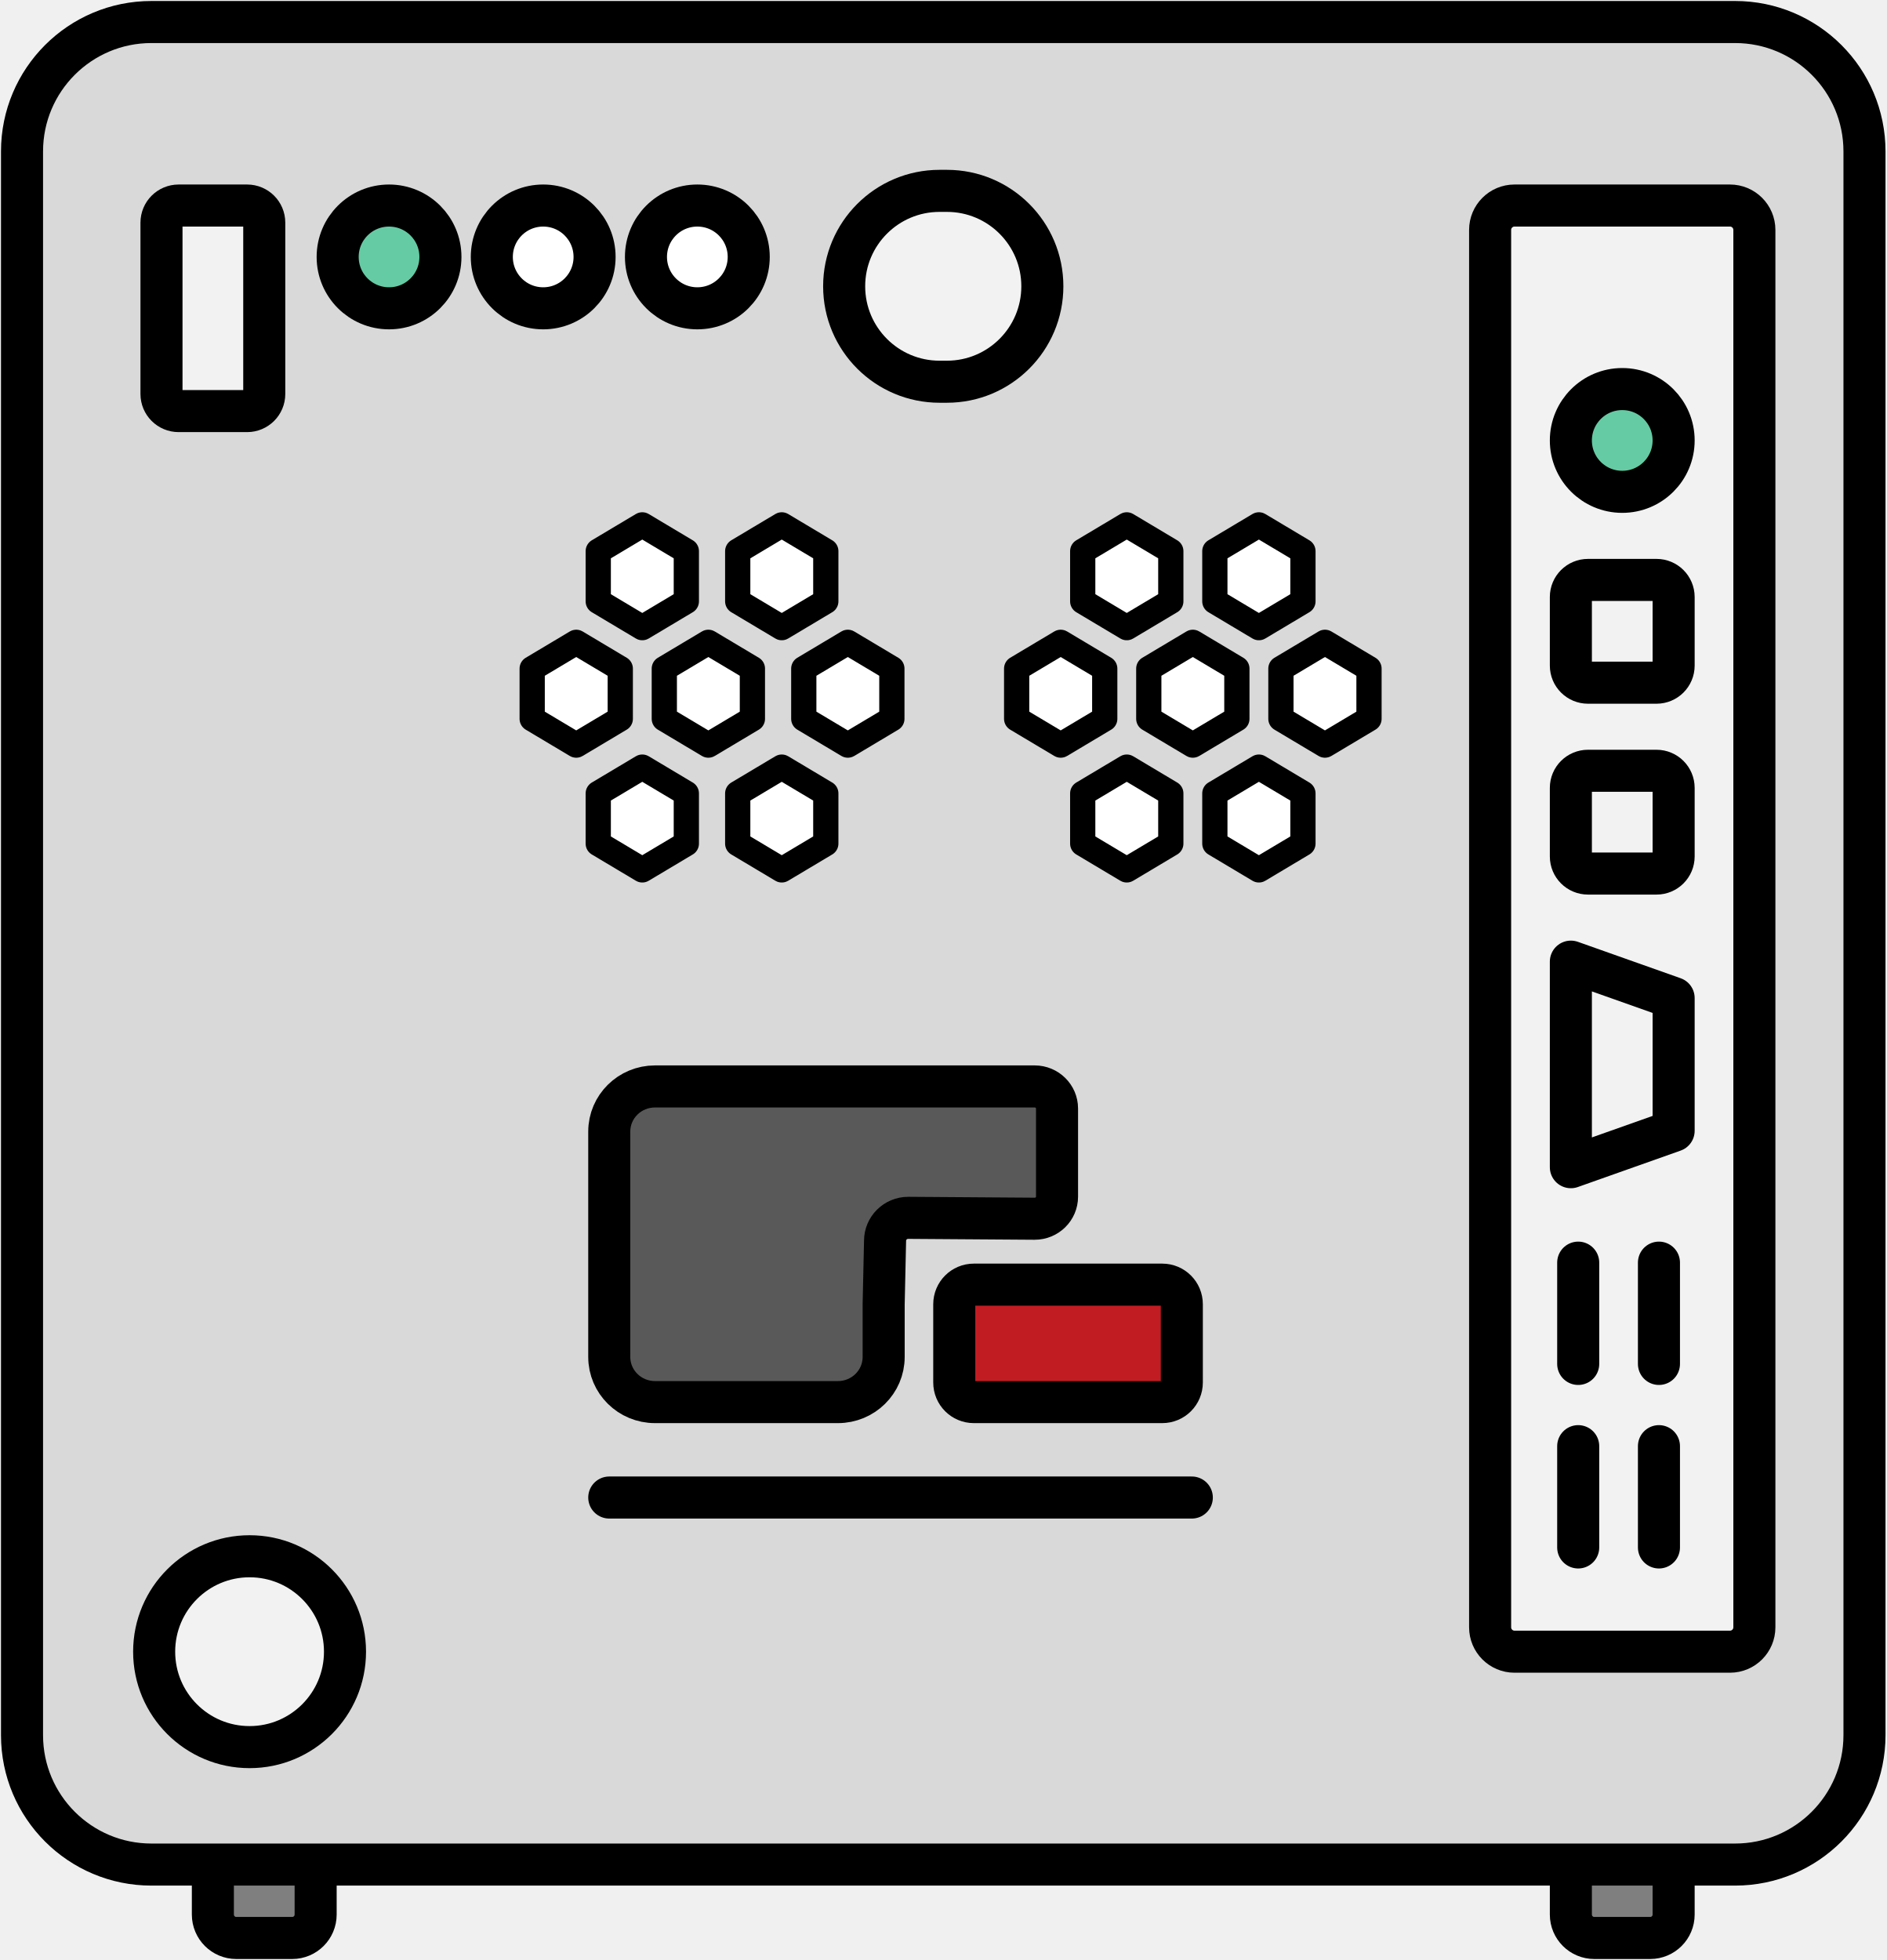
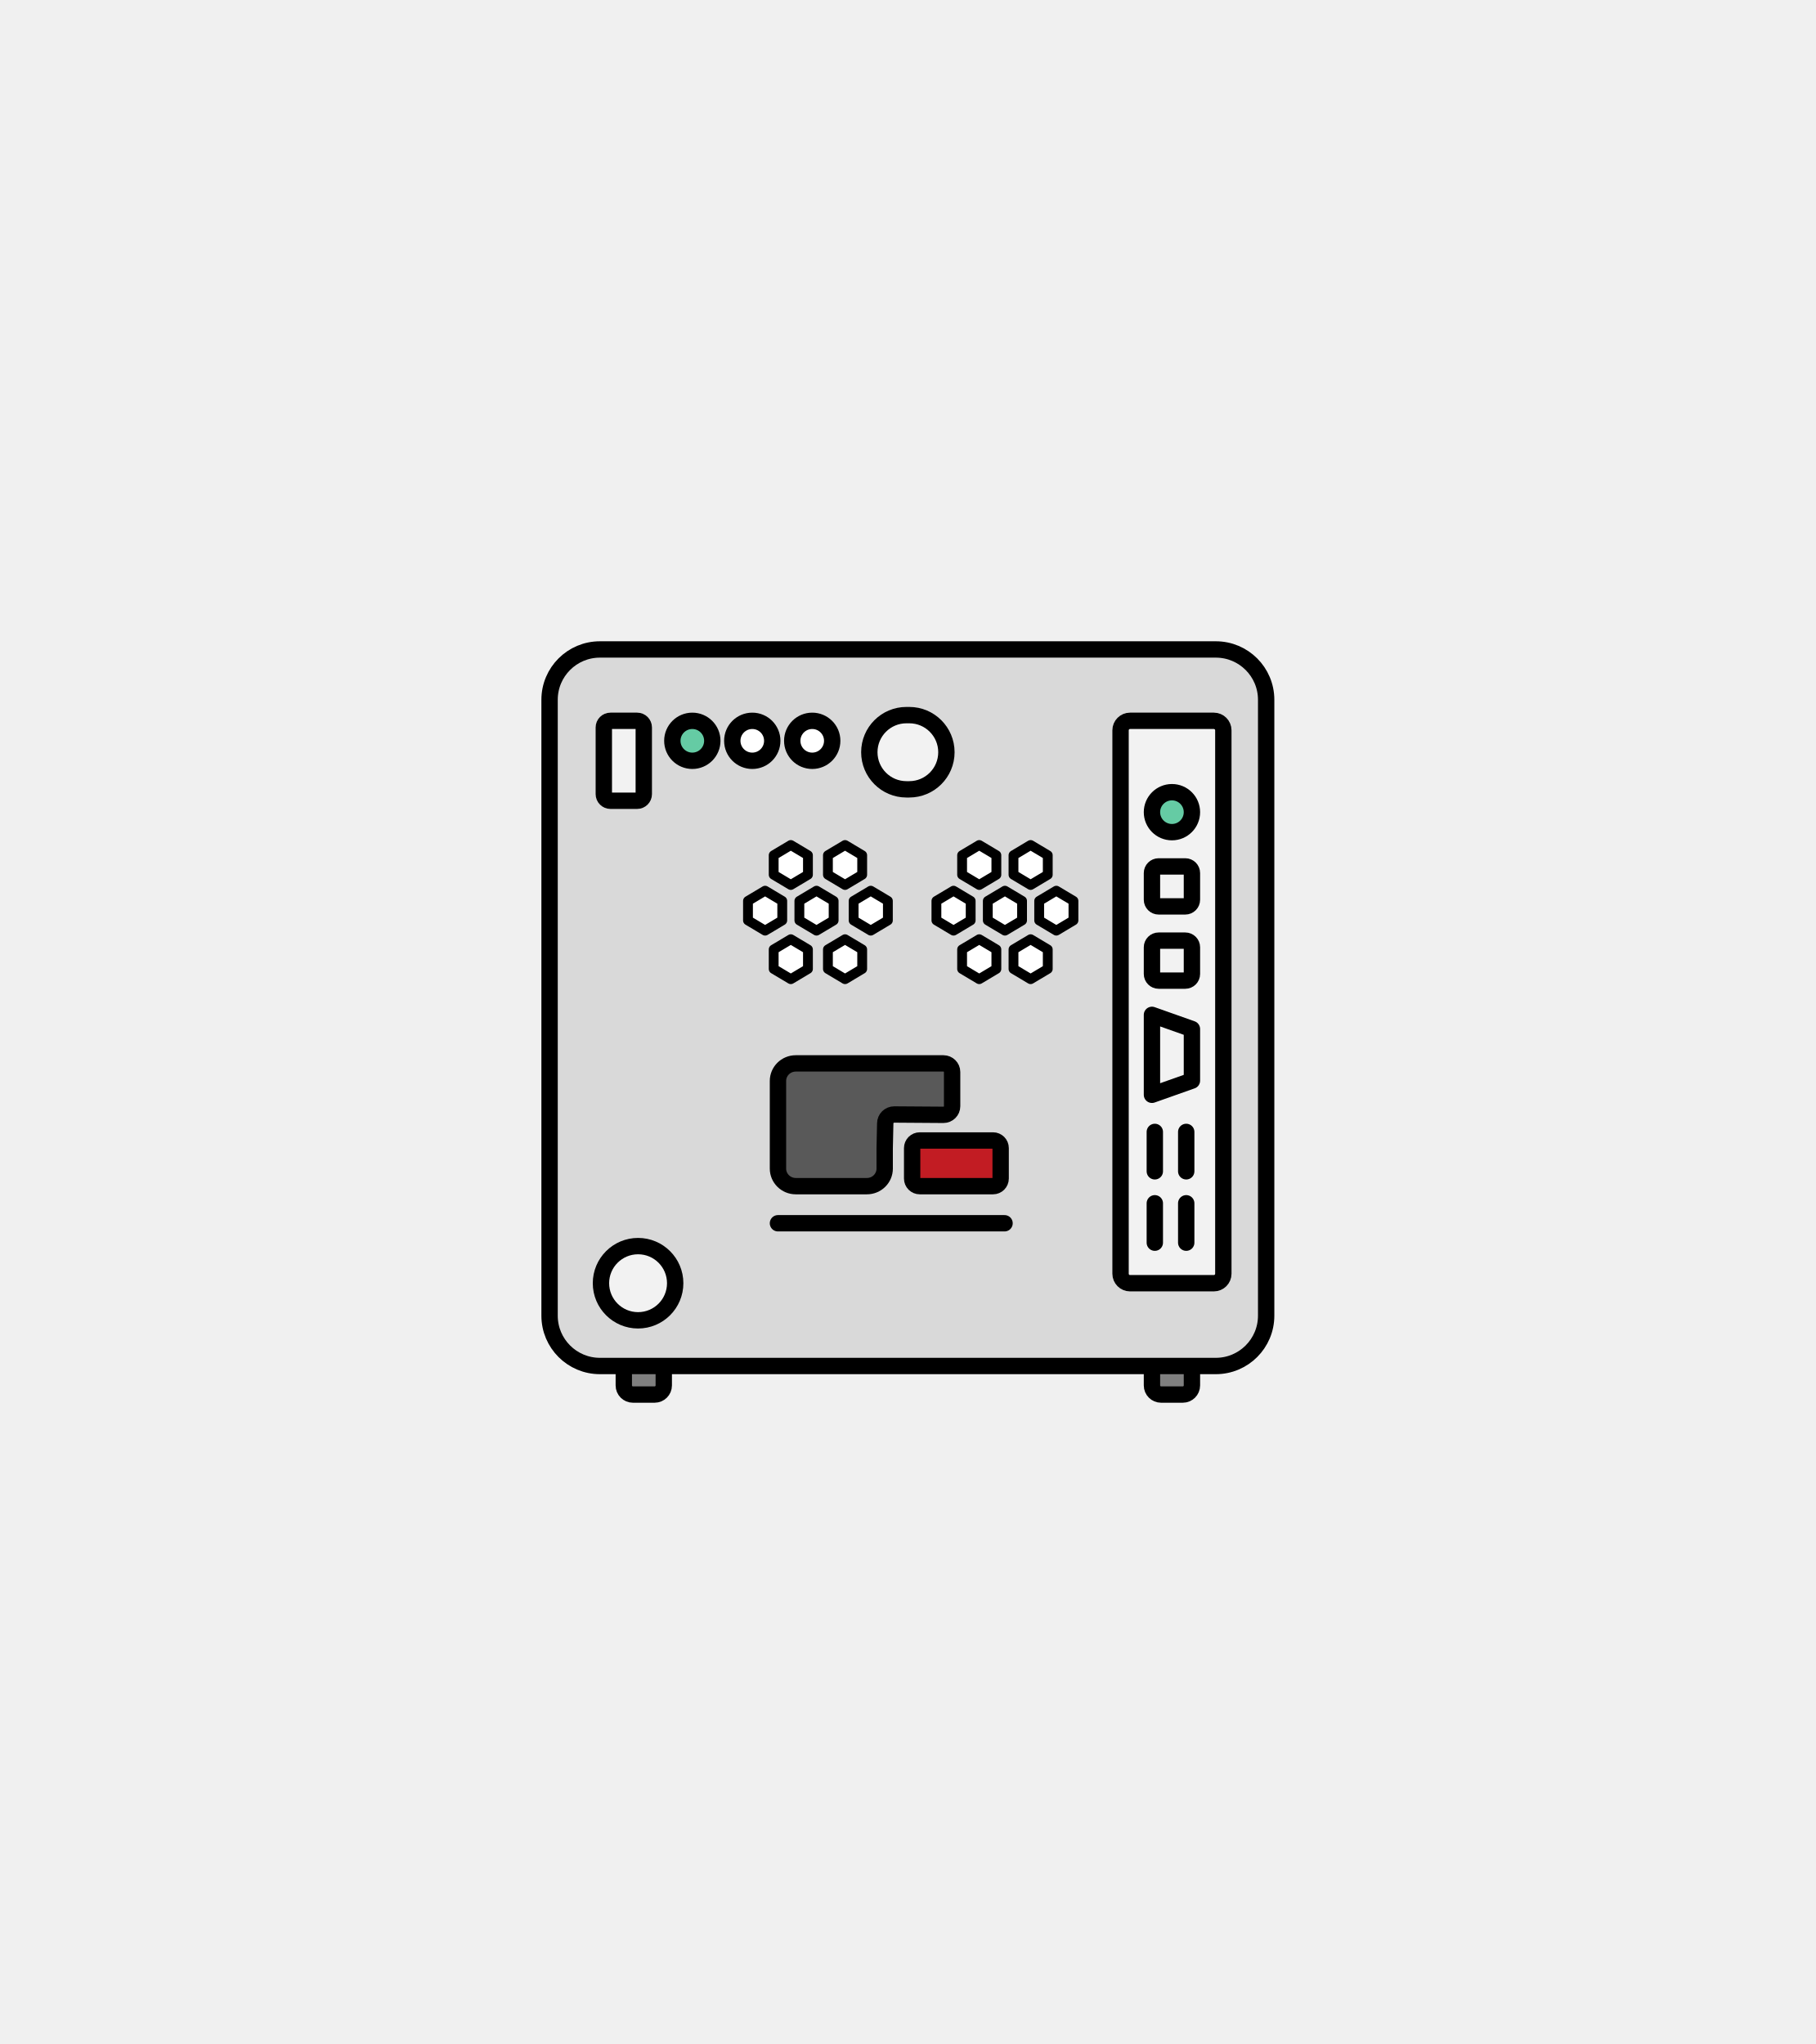
- <svg xmlns="http://www.w3.org/2000/svg" width="257" height="267" xml:space="preserve" overflow="hidden">
+ <svg xmlns="http://www.w3.org/2000/svg" width="636.0px" height="716.0px" xml:space="preserve" overflow="hidden" viewBox="-189.5 -224.5 636.0 716.0">
+   <rect id="bounding-box" x="-189.5" y="-224.5" width="636.0" height="716.0" fill="none" pointer-events="all" />
  <g transform="translate(-481 -996)">
    <path d="M520.809 1218C522.571 1218 524 1219.43 524 1221.19L524 1256.81C524 1258.57 522.571 1260 520.809 1260L513.191 1260C511.429 1260 510 1258.57 510 1256.81L510 1221.19C510 1219.43 511.429 1218 513.191 1218Z" stroke="#000000" stroke-width="5.729" stroke-miterlimit="8" fill="#7F7F7F" fill-rule="evenodd" />
    <path d="M705.81 1218C707.572 1218 709 1219.43 709 1221.19L709 1256.81C709 1258.57 707.572 1260 705.81 1260L698.191 1260C696.429 1260 695 1258.57 695 1256.81L695 1221.19C695 1219.43 696.429 1218 698.191 1218Z" stroke="#000000" stroke-width="5.729" stroke-miterlimit="8" fill="#7F7F7F" fill-rule="evenodd" />
    <path d="M484 1016.63C484 1006.89 491.893 999 501.63 999L717.37 999C727.107 999 735 1006.89 735 1016.63L735 1232.37C735 1242.11 727.107 1250 717.37 1250L501.63 1250C491.893 1250 484 1242.11 484 1232.37Z" stroke="#000000" stroke-width="5.729" stroke-linecap="round" stroke-linejoin="round" stroke-miterlimit="10" fill="#D9D9D9" fill-rule="evenodd" />
    <path d="M527 1031C527 1027.13 530.134 1024 534 1024 537.866 1024 541 1027.13 541 1031 541 1034.87 537.866 1038 534 1038 530.134 1038 527 1034.87 527 1031Z" stroke="#000000" stroke-width="5.729" stroke-miterlimit="8" fill="#65CBA4" fill-rule="evenodd" />
    <path d="M548 1031C548 1027.13 551.134 1024 555 1024 558.866 1024 562 1027.13 562 1031 562 1034.87 558.866 1038 555 1038 551.134 1038 548 1034.87 548 1031Z" stroke="#000000" stroke-width="5.729" stroke-miterlimit="8" fill="#FFFFFF" fill-rule="evenodd" />
    <path d="M569 1031C569 1027.13 572.134 1024 576 1024 579.866 1024 583 1027.13 583 1031 583 1034.87 579.866 1038 576 1038 572.134 1038 569 1034.87 569 1031Z" stroke="#000000" stroke-width="5.729" stroke-miterlimit="8" fill="#FFFFFF" fill-rule="evenodd" />
    <path d="M503 1026.33C503 1025.04 504.045 1024 505.333 1024L514.667 1024C515.955 1024 517 1025.04 517 1026.33L517 1049.67C517 1050.96 515.955 1052 514.667 1052L505.333 1052C504.045 1052 503 1050.96 503 1049.67Z" stroke="#000000" stroke-width="5.729" stroke-miterlimit="8" fill="#F2F2F2" fill-rule="evenodd" />
    <path d="M559.5 1083.5 565.5 1087.08 565.5 1093.92 559.5 1097.5 553.5 1093.92 553.5 1087.08Z" stroke="#000000" stroke-width="3.438" stroke-linecap="round" stroke-linejoin="round" stroke-miterlimit="10" fill="#FFFFFF" fill-rule="evenodd" />
    <path d="M577.5 1083.5 583.5 1087.08 583.5 1093.92 577.5 1097.5 571.5 1093.92 571.5 1087.08Z" stroke="#000000" stroke-width="3.438" stroke-linecap="round" stroke-linejoin="round" stroke-miterlimit="10" fill="#FFFFFF" fill-rule="evenodd" />
    <path d="M596.5 1083.5 602.5 1087.08 602.5 1093.92 596.5 1097.5 590.5 1093.92 590.5 1087.08Z" stroke="#000000" stroke-width="3.438" stroke-linecap="round" stroke-linejoin="round" stroke-miterlimit="10" fill="#FFFFFF" fill-rule="evenodd" />
    <path d="M568.5 1100.5 574.5 1104.08 574.5 1110.92 568.5 1114.5 562.5 1110.92 562.5 1104.08Z" stroke="#000000" stroke-width="3.438" stroke-linecap="round" stroke-linejoin="round" stroke-miterlimit="10" fill="#FFFFFF" fill-rule="evenodd" />
    <path d="M587.5 1100.5 593.5 1104.08 593.5 1110.92 587.5 1114.5 581.5 1110.92 581.5 1104.08Z" stroke="#000000" stroke-width="3.438" stroke-linecap="round" stroke-linejoin="round" stroke-miterlimit="10" fill="#FFFFFF" fill-rule="evenodd" />
    <path d="M568.5 1067.5 574.5 1071.08 574.5 1077.92 568.5 1081.5 562.5 1077.92 562.5 1071.08Z" stroke="#000000" stroke-width="3.438" stroke-linecap="round" stroke-linejoin="round" stroke-miterlimit="10" fill="#FFFFFF" fill-rule="evenodd" />
    <path d="M587.5 1067.5 593.5 1071.08 593.5 1077.92 587.5 1081.5 581.5 1077.92 581.5 1071.08Z" stroke="#000000" stroke-width="3.438" stroke-linecap="round" stroke-linejoin="round" stroke-miterlimit="10" fill="#FFFFFF" fill-rule="evenodd" />
    <path d="M625.5 1083.5 631.5 1087.08 631.5 1093.92 625.5 1097.5 619.5 1093.92 619.5 1087.08Z" stroke="#000000" stroke-width="3.438" stroke-linecap="round" stroke-linejoin="round" stroke-miterlimit="10" fill="#FFFFFF" fill-rule="evenodd" />
    <path d="M643.5 1083.5 649.5 1087.08 649.5 1093.92 643.5 1097.5 637.5 1093.92 637.5 1087.08Z" stroke="#000000" stroke-width="3.438" stroke-linecap="round" stroke-linejoin="round" stroke-miterlimit="10" fill="#FFFFFF" fill-rule="evenodd" />
    <path d="M661.5 1083.5 667.5 1087.08 667.5 1093.92 661.5 1097.5 655.5 1093.92 655.5 1087.08Z" stroke="#000000" stroke-width="3.438" stroke-linecap="round" stroke-linejoin="round" stroke-miterlimit="10" fill="#FFFFFF" fill-rule="evenodd" />
    <path d="M634.5 1100.5 640.5 1104.08 640.5 1110.92 634.5 1114.5 628.5 1110.92 628.5 1104.08Z" stroke="#000000" stroke-width="3.438" stroke-linecap="round" stroke-linejoin="round" stroke-miterlimit="10" fill="#FFFFFF" fill-rule="evenodd" />
    <path d="M652.5 1100.5 658.5 1104.08 658.5 1110.92 652.5 1114.5 646.5 1110.92 646.5 1104.08Z" stroke="#000000" stroke-width="3.438" stroke-linecap="round" stroke-linejoin="round" stroke-miterlimit="10" fill="#FFFFFF" fill-rule="evenodd" />
    <path d="M634.5 1067.5 640.5 1071.08 640.5 1077.92 634.5 1081.5 628.5 1077.92 628.5 1071.08Z" stroke="#000000" stroke-width="3.438" stroke-linecap="round" stroke-linejoin="round" stroke-miterlimit="10" fill="#FFFFFF" fill-rule="evenodd" />
    <path d="M652.5 1067.5 658.5 1071.08 658.5 1077.92 652.5 1081.5 646.5 1077.92 646.5 1071.08Z" stroke="#000000" stroke-width="3.438" stroke-linecap="round" stroke-linejoin="round" stroke-miterlimit="10" fill="#FFFFFF" fill-rule="evenodd" />
    <path d="M684 1027.32C684 1025.49 685.486 1024 687.319 1024L716.681 1024C718.514 1024 720 1025.49 720 1027.32L720 1217.68C720 1219.51 718.514 1221 716.681 1221L687.319 1221C685.486 1221 684 1219.51 684 1217.68Z" stroke="#000000" stroke-width="5.729" stroke-miterlimit="8" fill="#F2F2F2" fill-rule="evenodd" />
    <path d="M0 0 0 13.798" stroke="#000000" stroke-width="5.729" stroke-linecap="round" stroke-miterlimit="8" fill="none" fill-rule="evenodd" transform="matrix(1 0 0 -1 696 1206.8)" />
    <path d="M0 0 0 13.798" stroke="#000000" stroke-width="5.729" stroke-linecap="round" stroke-miterlimit="8" fill="none" fill-rule="evenodd" transform="matrix(1 0 0 -1 707 1206.8)" />
    <path d="M0 0 0 13.798" stroke="#000000" stroke-width="5.729" stroke-linecap="round" stroke-miterlimit="8" fill="none" fill-rule="evenodd" transform="matrix(1 0 0 -1 696 1181.8)" />
    <path d="M0 0 0 13.798" stroke="#000000" stroke-width="5.729" stroke-linecap="round" stroke-miterlimit="8" fill="none" fill-rule="evenodd" transform="matrix(1 0 0 -1 707 1181.8)" />
    <path d="M695 1077.33C695 1076.04 696.045 1075 697.333 1075L706.667 1075C707.955 1075 709 1076.04 709 1077.33L709 1086.67C709 1087.96 707.955 1089 706.667 1089L697.333 1089C696.045 1089 695 1087.96 695 1086.67Z" stroke="#000000" stroke-width="5.729" stroke-miterlimit="8" fill="#F2F2F2" fill-rule="evenodd" />
    <path d="M695 1103.33C695 1102.04 696.045 1101 697.333 1101L706.667 1101C707.955 1101 709 1102.04 709 1103.33L709 1112.67C709 1113.96 707.955 1115 706.667 1115L697.333 1115C696.045 1115 695 1113.96 695 1112.67Z" stroke="#000000" stroke-width="5.729" stroke-miterlimit="8" fill="#F2F2F2" fill-rule="evenodd" />
    <path d="M695 1056C695 1052.13 698.134 1049 702 1049 705.866 1049 709 1052.13 709 1056 709 1059.87 705.866 1063 702 1063 698.134 1063 695 1059.87 695 1056Z" stroke="#000000" stroke-width="5.729" stroke-miterlimit="8" fill="#65CBA4" fill-rule="evenodd" />
    <path d="M695 1127 709 1131.96 709 1150.04 695 1155Z" stroke="#000000" stroke-width="5.729" stroke-linecap="round" stroke-linejoin="round" stroke-miterlimit="10" fill="#F2F2F2" fill-rule="evenodd" />
    <path d="M610 1022C617.18 1022 623 1027.82 623 1035L623 1035C623 1042.18 617.18 1048 610 1048L609 1048C601.82 1048 596 1042.18 596 1035L596 1035C596 1027.82 601.82 1022 609 1022Z" stroke="#000000" stroke-width="5.729" stroke-miterlimit="8" fill="#F2F2F2" fill-rule="evenodd" />
    <path d="M515 1208C522.18 1208 528 1213.82 528 1221L528 1221C528 1228.18 522.18 1234 515 1234L515 1234C507.82 1234 502 1228.18 502 1221L502 1221C502 1213.82 507.82 1208 515 1208Z" stroke="#000000" stroke-width="5.729" stroke-miterlimit="8" fill="#F2F2F2" fill-rule="evenodd" />
    <path d="M611 1173.67C611 1172.19 612.194 1171 613.667 1171L639.333 1171C640.806 1171 642 1172.19 642 1173.67L642 1184.33C642 1185.81 640.806 1187 639.333 1187L613.667 1187C612.194 1187 611 1185.81 611 1184.33Z" stroke="#000000" stroke-width="5.729" stroke-miterlimit="8" fill="#C21C23" fill-rule="evenodd" />
    <path d="M0 0 79.362 0" stroke="#000000" stroke-width="5.729" stroke-linecap="round" stroke-miterlimit="8" fill="none" fill-rule="evenodd" transform="matrix(-1 0 0 1 643.362 1200)" />
    <path d="M570.231 1144 621.956 1144C623.637 1144 625 1145.35 625 1147L625 1159.02C625 1160.68 623.637 1162.02 621.956 1162.02L604.73 1161.9C602.987 1161.9 601.573 1163.3 601.573 1165.02 601.509 1167.91 601.445 1170.8 601.381 1173.69L601.381 1180.85C601.381 1184.25 598.592 1187 595.151 1187L570.231 1187C566.79 1187 564 1184.25 564 1180.85L564 1150.15C564 1146.75 566.79 1144 570.231 1144Z" stroke="#000000" stroke-width="5.729" stroke-miterlimit="8" fill="#595959" fill-rule="evenodd" />
  </g>
</svg>
